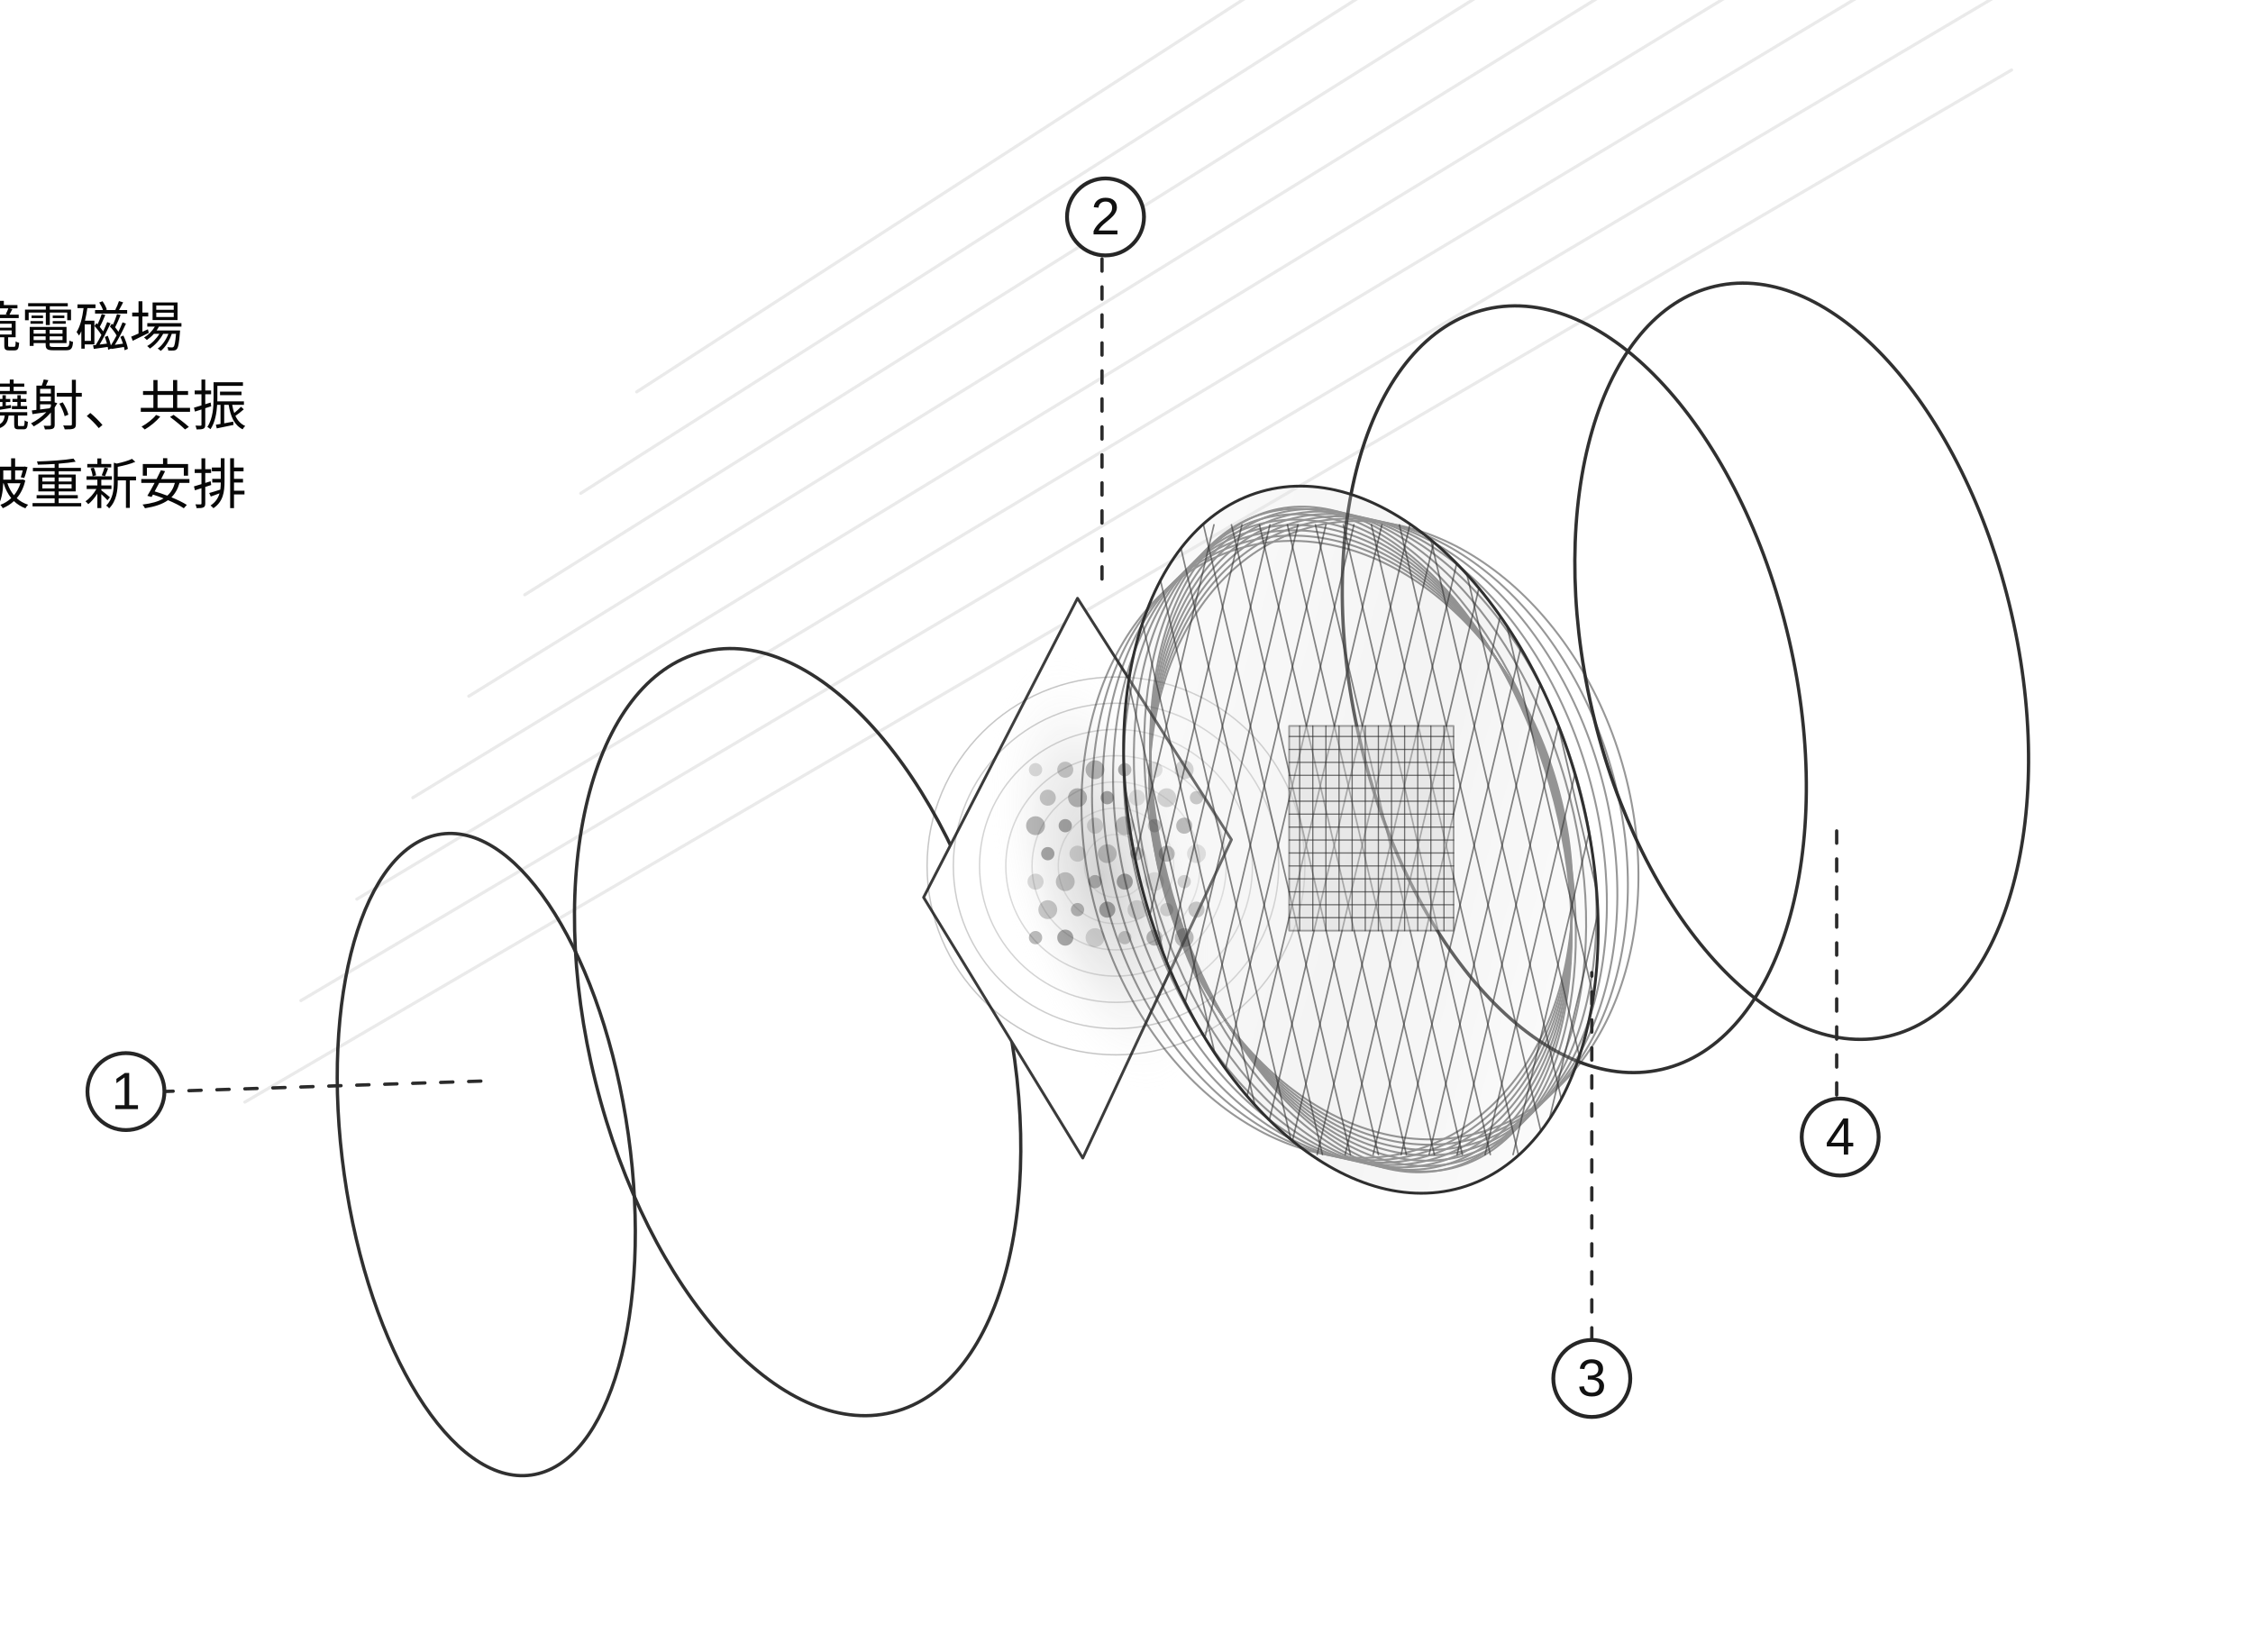
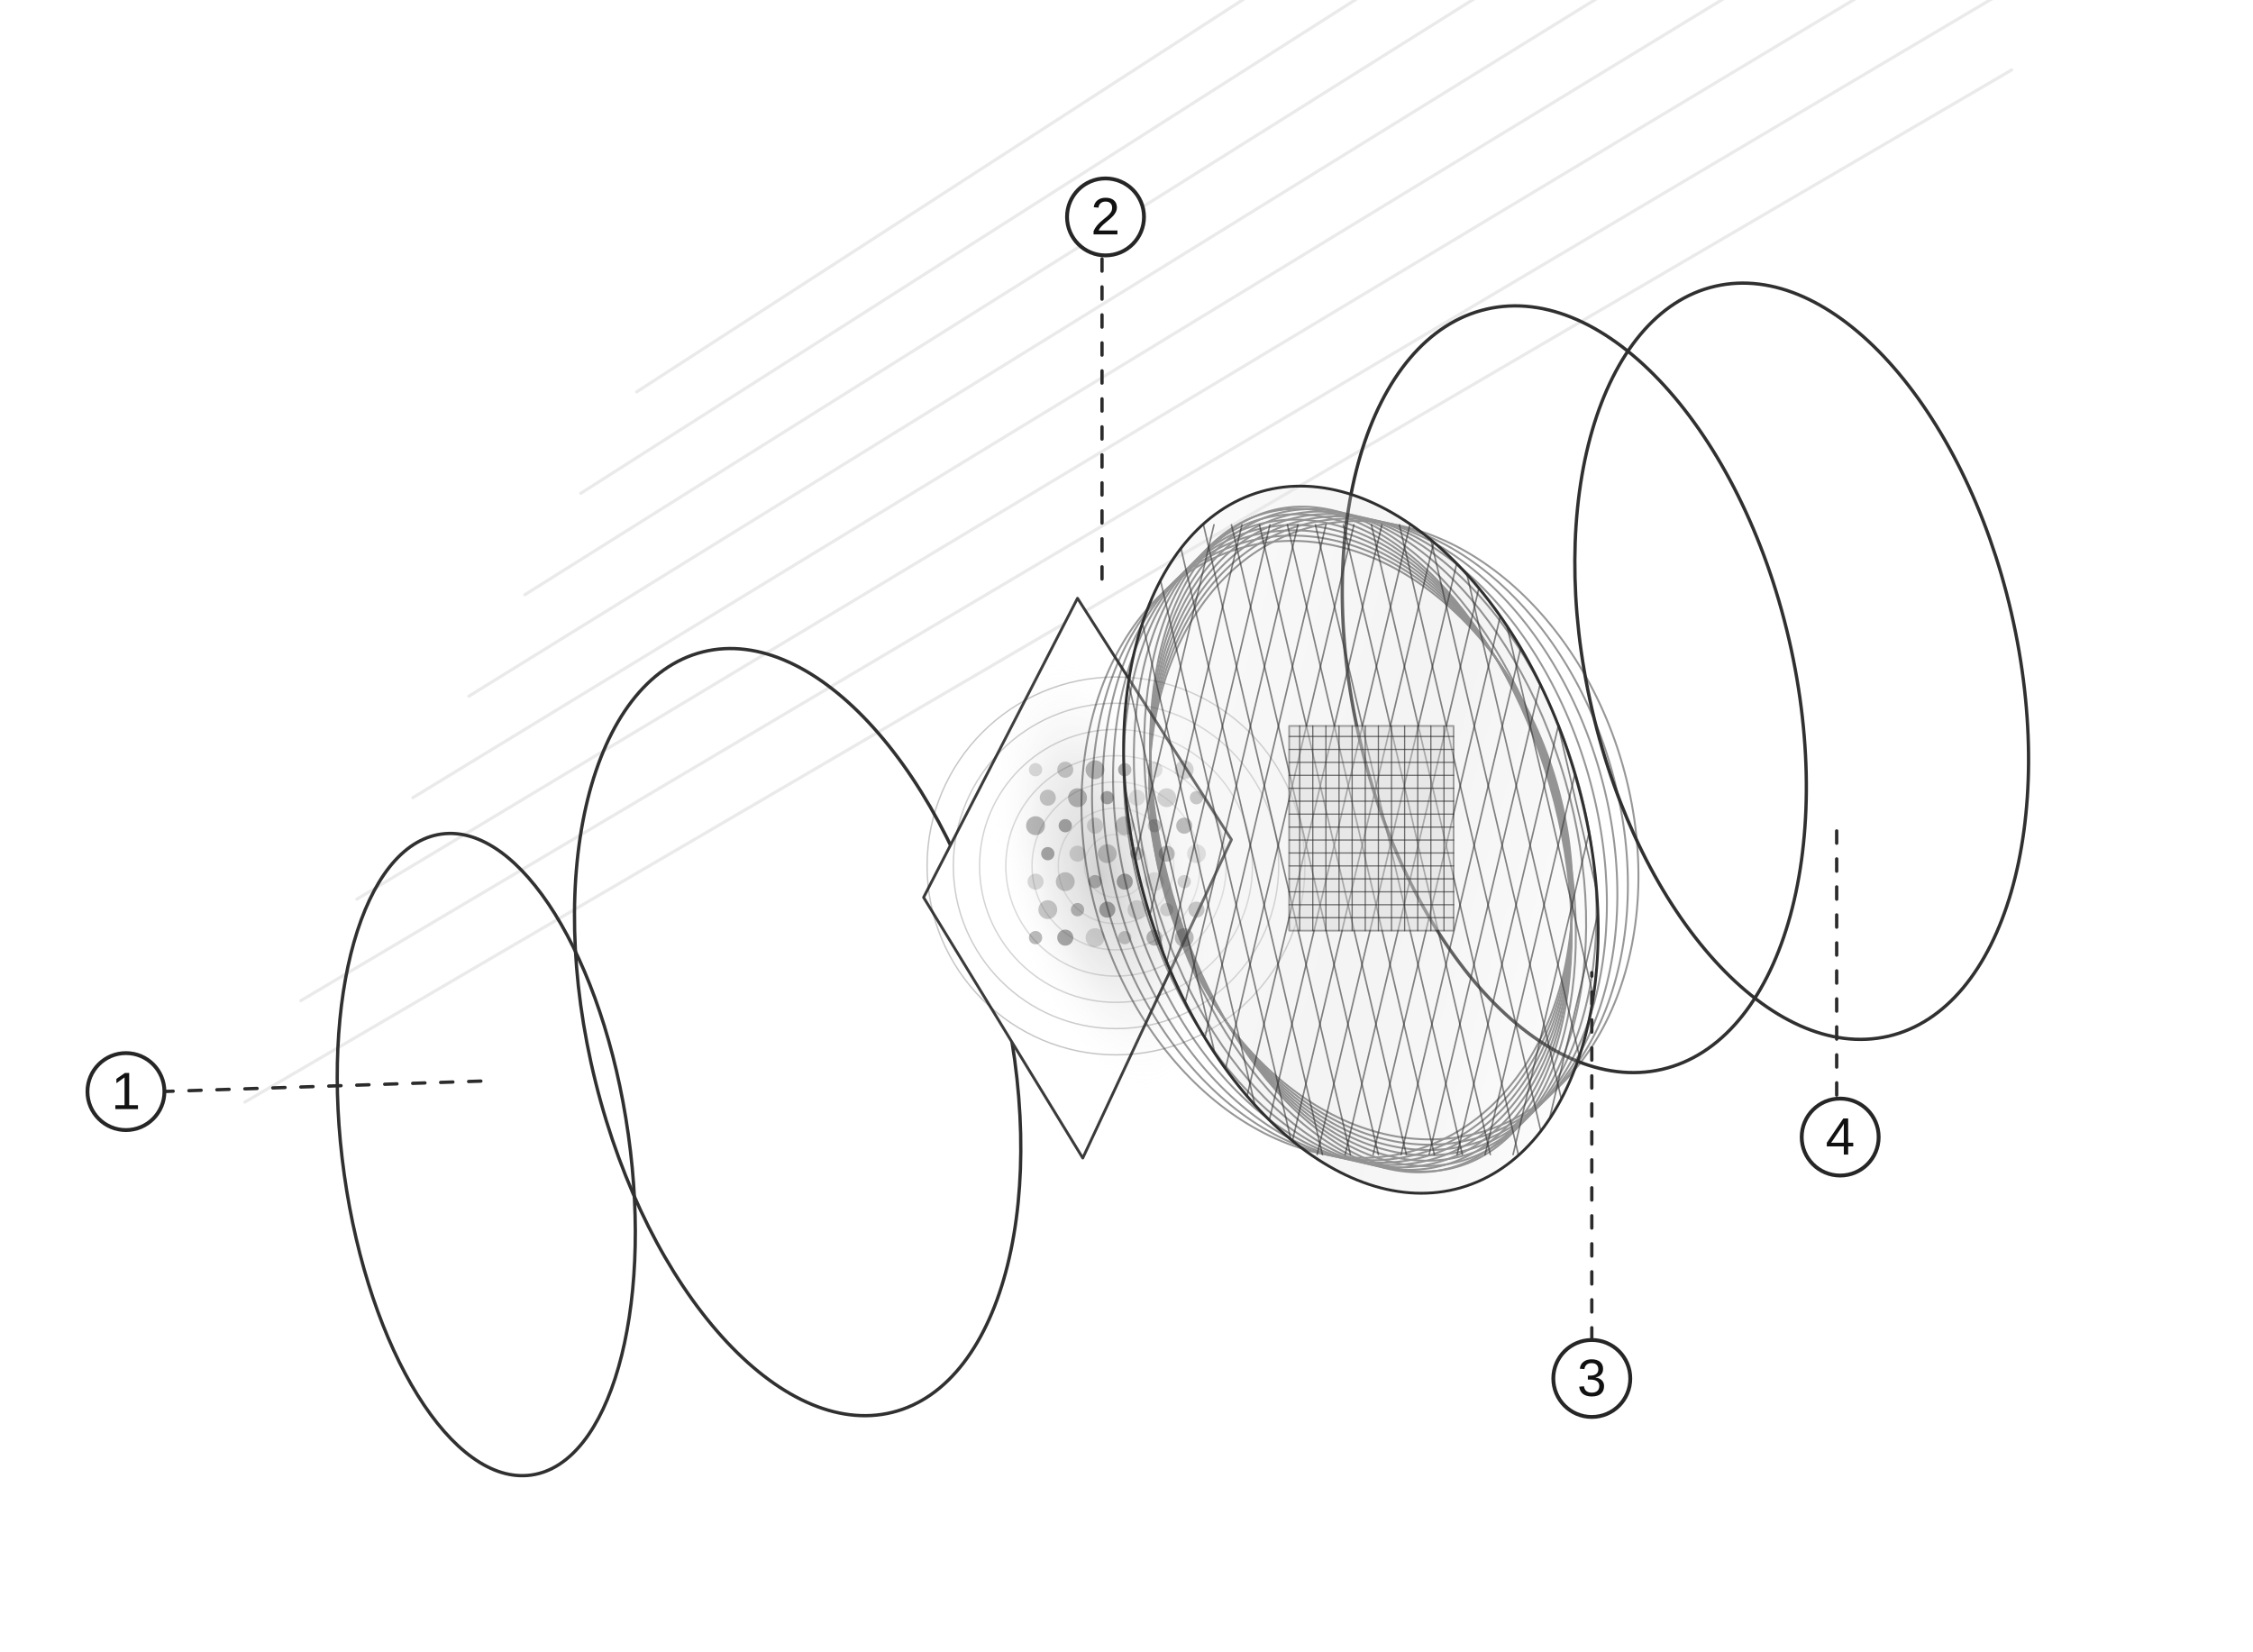
<svg xmlns="http://www.w3.org/2000/svg" width="1288" height="944" viewBox="760 60 1288 944">
  <defs>
    <clipPath id="meshClip">
      <ellipse cx="1538" cy="540" rx="128" ry="207" transform="rotate(-16 1538 540)" />
    </clipPath>
    <linearGradient id="softChip" x1="0" x2="1" y1="0" y2="1">
      <stop offset="0" stop-color="#f5f5f5" />
      <stop offset="0.55" stop-color="#d6d6d6" />
      <stop offset="1" stop-color="#ffffff" />
    </linearGradient>
    <radialGradient id="chipGhost" cx="50%" cy="50%" r="50%">
      <stop offset="0" stop-color="#444" stop-opacity="0.24" />
      <stop offset="0.5" stop-color="#777" stop-opacity="0.12" />
      <stop offset="1" stop-color="#fff" stop-opacity="0" />
    </radialGradient>
  </defs>
  <rect width="2048" height="1024" fill="#fff" />
-   <text x="125" y="140" font-family="-apple-system, BlinkMacSystemFont, 'PingFang TC', 'Noto Sans TC', 'Microsoft JhengHei', Arial, sans-serif" font-size="72" font-weight="400" fill="#070707">
-     <tspan x="125" dy="0">Lifetune 的分層結構</tspan>
-   </text>
-   <text x="126" y="206" font-family="-apple-system, BlinkMacSystemFont, 'PingFang TC', 'Noto Sans TC', 'Microsoft JhengHei', Arial, sans-serif" font-size="32" font-weight="700" fill="#070707">
-     <tspan x="126" dy="0">從電路板到黏著層，一層一層拆開看</tspan>
-   </text>
-   <text x="126" y="258" font-family="-apple-system, BlinkMacSystemFont, 'PingFang TC', 'Noto Sans TC', 'Microsoft JhengHei', Arial, sans-serif" font-size="31" font-weight="400" fill="#070707">
-     <tspan x="126" dy="0">Lifetune 以被動式矽晶共振結構為核心。當環境電磁場</tspan>
-     <tspan x="126" dy="45">接觸晶片表面的微米級蝕刻圖樣時，波會產生繞射、共振</tspan>
-     <tspan x="126" dy="45">與相位疊加等物理互動，使局部場的分佈方式被重新安排</tspan>
-     <tspan x="126" dy="45">——不需電源，也不影響設備原有的連線功能。</tspan>
-   </text>
-   <circle cx="168" cy="568" r="42" fill="#8e986a" />
-   <text x="168" y="587" text-anchor="middle" font-family="-apple-system, BlinkMacSystemFont, 'PingFang TC', 'Noto Sans TC', 'Microsoft JhengHei', Arial, sans-serif" font-size="62" font-weight="300" fill="#fff">1</text>
-   <text x="246" y="560" font-family="-apple-system, BlinkMacSystemFont, 'PingFang TC', 'Noto Sans TC', 'Microsoft JhengHei', Arial, sans-serif" font-size="30" font-weight="400" fill="#070707">
-     <tspan x="246" dy="0">PCB 印刷電路板</tspan>
-     <tspan x="246" dy="39">ENIG 化學鎳金處理</tspan>
-   </text>
-   <circle cx="168" cy="704" r="42" fill="#9aafa4" />
-   <text x="168" y="723" text-anchor="middle" font-family="-apple-system, BlinkMacSystemFont, 'PingFang TC', 'Noto Sans TC', 'Microsoft JhengHei', Arial, sans-serif" font-size="62" font-weight="300" fill="#fff">2</text>
-   <text x="246" y="713" font-family="-apple-system, BlinkMacSystemFont, 'PingFang TC', 'Noto Sans TC', 'Microsoft JhengHei', Arial, sans-serif" font-size="30" font-weight="400" fill="#070707">
-     <tspan x="246" dy="0">一顆 16S5G AIRES 矽晶圓共振晶片</tspan>
-   </text>
-   <circle cx="168" cy="831" r="42" fill="#a78376" />
-   <text x="168" y="850" text-anchor="middle" font-family="-apple-system, BlinkMacSystemFont, 'PingFang TC', 'Noto Sans TC', 'Microsoft JhengHei', Arial, sans-serif" font-size="62" font-weight="300" fill="#fff">3</text>
-   <text x="246" y="840" font-family="-apple-system, BlinkMacSystemFont, 'PingFang TC', 'Noto Sans TC', 'Microsoft JhengHei', Arial, sans-serif" font-size="30" font-weight="400" fill="#070707">
-     <tspan x="246" dy="0">Polymer 高分子聚合物</tspan>
-   </text>
-   <circle cx="168" cy="957" r="42" fill="#304346" />
-   <text x="168" y="976" text-anchor="middle" font-family="-apple-system, BlinkMacSystemFont, 'PingFang TC', 'Noto Sans TC', 'Microsoft JhengHei', Arial, sans-serif" font-size="62" font-weight="300" fill="#fff">4</text>
-   <text x="246" y="966" font-family="-apple-system, BlinkMacSystemFont, 'PingFang TC', 'Noto Sans TC', 'Microsoft JhengHei', Arial, sans-serif" font-size="30" font-weight="400" fill="#070707">
-     <tspan x="246" dy="0">黏著層</tspan>
-   </text>
  <g id="diagram" fill="none" stroke-linecap="round" stroke-linejoin="round">
    <g opacity="0.9">
      <line x1="900" y1="690" x2="1910" y2="100" stroke="#e8e8e8" stroke-width="1.8" />
      <line x1="932" y1="632" x2="1928" y2="42" stroke="#e8e8e8" stroke-width="1.8" />
      <line x1="964" y1="574" x2="1946" y2="-16" stroke="#e8e8e8" stroke-width="1.8" />
      <line x1="996" y1="516" x2="1964" y2="-74" stroke="#e8e8e8" stroke-width="1.8" />
      <line x1="1028" y1="458" x2="1982" y2="-132" stroke="#e8e8e8" stroke-width="1.8" />
      <line x1="1060" y1="400" x2="2000" y2="-190" stroke="#e8e8e8" stroke-width="1.8" />
      <line x1="1092" y1="342" x2="2018" y2="-248" stroke="#e8e8e8" stroke-width="1.8" />
      <line x1="1124" y1="284" x2="2036" y2="-306" stroke="#e8e8e8" stroke-width="1.8" />
    </g>
    <g stroke="#303030" stroke-width="1.9">
      <ellipse cx="1038" cy="720" rx="82" ry="185" transform="rotate(-8 1038 720)" />
      <ellipse cx="1216" cy="650" rx="119" ry="224" transform="rotate(-14 1216 650)" />
      <ellipse cx="1660" cy="454" rx="126" ry="223" transform="rotate(-13 1660 454)" />
      <ellipse cx="1790" cy="438" rx="123" ry="220" transform="rotate(-13 1790 438)" />
    </g>
    <path d="M1376 402 L1464 540 L1379 722 L1288 573 Z" fill="#fff" stroke="#3a3a3a" stroke-width="1.6" />
    <ellipse cx="1390" cy="560" rx="58" ry="130" fill="url(#chipGhost)" stroke="none" transform="rotate(-15 1390 560)" />
    <g opacity="0.9">
      <circle cx="1398" cy="555" r="18" fill="none" stroke="#151515" stroke-width="0.8" opacity="0.09" />
      <circle cx="1398" cy="555" r="33" fill="none" stroke="#151515" stroke-width="0.8" opacity="0.12" />
      <circle cx="1398" cy="555" r="48" fill="none" stroke="#151515" stroke-width="0.8" opacity="0.15" />
      <circle cx="1398" cy="555" r="63" fill="none" stroke="#151515" stroke-width="0.8" opacity="0.18" />
      <circle cx="1398" cy="555" r="78" fill="none" stroke="#151515" stroke-width="0.8" opacity="0.21" />
      <circle cx="1398" cy="555" r="93" fill="none" stroke="#151515" stroke-width="0.8" opacity="0.24" />
      <circle cx="1398" cy="555" r="108" fill="none" stroke="#151515" stroke-width="0.8" opacity="0.27" />
      <circle cx="1352" cy="500" r="3.8" fill="#1f1f1f" opacity="0.18" />
      <circle cx="1369" cy="500" r="4.6" fill="#1f1f1f" opacity="0.26" />
      <circle cx="1386" cy="500" r="5.4" fill="#1f1f1f" opacity="0.34" />
      <circle cx="1403" cy="500" r="3.8" fill="#1f1f1f" opacity="0.42" />
      <circle cx="1420" cy="500" r="4.6" fill="#1f1f1f" opacity="0.18" />
      <circle cx="1437" cy="500" r="5.4" fill="#1f1f1f" opacity="0.26" />
      <circle cx="1359" cy="516" r="4.6" fill="#1f1f1f" opacity="0.26" />
      <circle cx="1376" cy="516" r="5.4" fill="#1f1f1f" opacity="0.34" />
      <circle cx="1393" cy="516" r="3.8" fill="#1f1f1f" opacity="0.42" />
      <circle cx="1410" cy="516" r="4.6" fill="#1f1f1f" opacity="0.18" />
      <circle cx="1427" cy="516" r="5.4" fill="#1f1f1f" opacity="0.26" />
      <circle cx="1444" cy="516" r="3.8" fill="#1f1f1f" opacity="0.34" />
      <circle cx="1352" cy="532" r="5.4" fill="#1f1f1f" opacity="0.34" />
      <circle cx="1369" cy="532" r="3.8" fill="#1f1f1f" opacity="0.42" />
      <circle cx="1386" cy="532" r="4.6" fill="#1f1f1f" opacity="0.18" />
      <circle cx="1403" cy="532" r="5.4" fill="#1f1f1f" opacity="0.26" />
      <circle cx="1420" cy="532" r="3.8" fill="#1f1f1f" opacity="0.34" />
      <circle cx="1437" cy="532" r="4.6" fill="#1f1f1f" opacity="0.42" />
      <circle cx="1359" cy="548" r="3.8" fill="#1f1f1f" opacity="0.42" />
      <circle cx="1376" cy="548" r="4.6" fill="#1f1f1f" opacity="0.18" />
      <circle cx="1393" cy="548" r="5.4" fill="#1f1f1f" opacity="0.26" />
      <circle cx="1410" cy="548" r="3.8" fill="#1f1f1f" opacity="0.34" />
      <circle cx="1427" cy="548" r="4.6" fill="#1f1f1f" opacity="0.42" />
      <circle cx="1444" cy="548" r="5.4" fill="#1f1f1f" opacity="0.18" />
      <circle cx="1352" cy="564" r="4.6" fill="#1f1f1f" opacity="0.18" />
      <circle cx="1369" cy="564" r="5.4" fill="#1f1f1f" opacity="0.26" />
      <circle cx="1386" cy="564" r="3.8" fill="#1f1f1f" opacity="0.34" />
      <circle cx="1403" cy="564" r="4.6" fill="#1f1f1f" opacity="0.42" />
      <circle cx="1420" cy="564" r="5.4" fill="#1f1f1f" opacity="0.18" />
      <circle cx="1437" cy="564" r="3.8" fill="#1f1f1f" opacity="0.26" />
      <circle cx="1359" cy="580" r="5.4" fill="#1f1f1f" opacity="0.26" />
      <circle cx="1376" cy="580" r="3.8" fill="#1f1f1f" opacity="0.34" />
      <circle cx="1393" cy="580" r="4.6" fill="#1f1f1f" opacity="0.42" />
      <circle cx="1410" cy="580" r="5.4" fill="#1f1f1f" opacity="0.18" />
      <circle cx="1427" cy="580" r="3.8" fill="#1f1f1f" opacity="0.26" />
      <circle cx="1444" cy="580" r="4.6" fill="#1f1f1f" opacity="0.34" />
      <circle cx="1352" cy="596" r="3.8" fill="#1f1f1f" opacity="0.34" />
      <circle cx="1369" cy="596" r="4.6" fill="#1f1f1f" opacity="0.42" />
      <circle cx="1386" cy="596" r="5.4" fill="#1f1f1f" opacity="0.18" />
      <circle cx="1403" cy="596" r="3.8" fill="#1f1f1f" opacity="0.26" />
      <circle cx="1420" cy="596" r="4.6" fill="#1f1f1f" opacity="0.34" />
      <circle cx="1437" cy="596" r="5.4" fill="#1f1f1f" opacity="0.42" />
    </g>
    <g clip-path="url(#meshClip)">
      <ellipse cx="1538" cy="540" rx="128" ry="207" fill="url(#softChip)" opacity="0.28" transform="rotate(-16 1538 540)" />
      <line x1="1288" y1="360" x2="1372" y2="720" stroke="#373737" stroke-width="0.9" opacity="0.62" />
      <line x1="1790" y1="360" x2="1705" y2="720" stroke="#373737" stroke-width="0.9" opacity="0.62" />
      <line x1="1304" y1="360" x2="1388" y2="720" stroke="#373737" stroke-width="0.9" opacity="0.62" />
      <line x1="1774" y1="360" x2="1689" y2="720" stroke="#373737" stroke-width="0.9" opacity="0.62" />
      <line x1="1320" y1="360" x2="1404" y2="720" stroke="#373737" stroke-width="0.9" opacity="0.62" />
      <line x1="1758" y1="360" x2="1673" y2="720" stroke="#373737" stroke-width="0.9" opacity="0.62" />
      <line x1="1336" y1="360" x2="1420" y2="720" stroke="#373737" stroke-width="0.9" opacity="0.62" />
      <line x1="1742" y1="360" x2="1657" y2="720" stroke="#373737" stroke-width="0.9" opacity="0.62" />
      <line x1="1352" y1="360" x2="1436" y2="720" stroke="#373737" stroke-width="0.9" opacity="0.62" />
      <line x1="1726" y1="360" x2="1641" y2="720" stroke="#373737" stroke-width="0.9" opacity="0.62" />
      <line x1="1368" y1="360" x2="1452" y2="720" stroke="#373737" stroke-width="0.9" opacity="0.62" />
      <line x1="1710" y1="360" x2="1625" y2="720" stroke="#373737" stroke-width="0.9" opacity="0.62" />
      <line x1="1384" y1="360" x2="1468" y2="720" stroke="#373737" stroke-width="0.9" opacity="0.62" />
      <line x1="1694" y1="360" x2="1609" y2="720" stroke="#373737" stroke-width="0.9" opacity="0.62" />
      <line x1="1400" y1="360" x2="1484" y2="720" stroke="#373737" stroke-width="0.9" opacity="0.62" />
      <line x1="1678" y1="360" x2="1593" y2="720" stroke="#373737" stroke-width="0.9" opacity="0.62" />
      <line x1="1416" y1="360" x2="1500" y2="720" stroke="#373737" stroke-width="0.9" opacity="0.62" />
      <line x1="1662" y1="360" x2="1577" y2="720" stroke="#373737" stroke-width="0.9" opacity="0.62" />
      <line x1="1432" y1="360" x2="1516" y2="720" stroke="#373737" stroke-width="0.9" opacity="0.62" />
      <line x1="1646" y1="360" x2="1561" y2="720" stroke="#373737" stroke-width="0.9" opacity="0.62" />
      <line x1="1448" y1="360" x2="1532" y2="720" stroke="#373737" stroke-width="0.9" opacity="0.62" />
      <line x1="1630" y1="360" x2="1545" y2="720" stroke="#373737" stroke-width="0.9" opacity="0.62" />
      <line x1="1464" y1="360" x2="1548" y2="720" stroke="#373737" stroke-width="0.9" opacity="0.62" />
      <line x1="1614" y1="360" x2="1529" y2="720" stroke="#373737" stroke-width="0.9" opacity="0.62" />
      <line x1="1480" y1="360" x2="1564" y2="720" stroke="#373737" stroke-width="0.9" opacity="0.62" />
      <line x1="1598" y1="360" x2="1513" y2="720" stroke="#373737" stroke-width="0.9" opacity="0.62" />
      <line x1="1496" y1="360" x2="1580" y2="720" stroke="#373737" stroke-width="0.9" opacity="0.62" />
      <line x1="1582" y1="360" x2="1497" y2="720" stroke="#373737" stroke-width="0.9" opacity="0.62" />
      <line x1="1512" y1="360" x2="1596" y2="720" stroke="#373737" stroke-width="0.9" opacity="0.62" />
      <line x1="1566" y1="360" x2="1481" y2="720" stroke="#373737" stroke-width="0.9" opacity="0.62" />
      <line x1="1528" y1="360" x2="1612" y2="720" stroke="#373737" stroke-width="0.9" opacity="0.62" />
      <line x1="1550" y1="360" x2="1465" y2="720" stroke="#373737" stroke-width="0.9" opacity="0.62" />
      <line x1="1544" y1="360" x2="1628" y2="720" stroke="#373737" stroke-width="0.9" opacity="0.62" />
      <line x1="1534" y1="360" x2="1449" y2="720" stroke="#373737" stroke-width="0.9" opacity="0.62" />
      <line x1="1560" y1="360" x2="1644" y2="720" stroke="#373737" stroke-width="0.9" opacity="0.62" />
      <line x1="1518" y1="360" x2="1433" y2="720" stroke="#373737" stroke-width="0.9" opacity="0.62" />
      <line x1="1576" y1="360" x2="1660" y2="720" stroke="#373737" stroke-width="0.9" opacity="0.62" />
      <line x1="1502" y1="360" x2="1417" y2="720" stroke="#373737" stroke-width="0.9" opacity="0.62" />
      <line x1="1592" y1="360" x2="1676" y2="720" stroke="#373737" stroke-width="0.9" opacity="0.62" />
      <line x1="1486" y1="360" x2="1401" y2="720" stroke="#373737" stroke-width="0.9" opacity="0.62" />
      <line x1="1608" y1="360" x2="1692" y2="720" stroke="#373737" stroke-width="0.9" opacity="0.62" />
      <line x1="1470" y1="360" x2="1385" y2="720" stroke="#373737" stroke-width="0.9" opacity="0.62" />
      <line x1="1624" y1="360" x2="1708" y2="720" stroke="#373737" stroke-width="0.9" opacity="0.62" />
      <line x1="1454" y1="360" x2="1369" y2="720" stroke="#373737" stroke-width="0.9" opacity="0.62" />
      <rect x="1497" y="475" width="94" height="117" fill="#d7d7d7" opacity="0.46" stroke="#303030" stroke-width="1" />
      <line x1="1503" y1="475" x2="1503" y2="592" stroke="#282828" stroke-width="0.7" opacity="0.64" />
      <line x1="1510.5" y1="475" x2="1510.5" y2="592" stroke="#282828" stroke-width="0.7" opacity="0.64" />
      <line x1="1518" y1="475" x2="1518" y2="592" stroke="#282828" stroke-width="0.7" opacity="0.64" />
      <line x1="1525.5" y1="475" x2="1525.5" y2="592" stroke="#282828" stroke-width="0.7" opacity="0.64" />
      <line x1="1533" y1="475" x2="1533" y2="592" stroke="#282828" stroke-width="0.7" opacity="0.64" />
      <line x1="1540.5" y1="475" x2="1540.5" y2="592" stroke="#282828" stroke-width="0.7" opacity="0.64" />
      <line x1="1548" y1="475" x2="1548" y2="592" stroke="#282828" stroke-width="0.7" opacity="0.64" />
      <line x1="1555.5" y1="475" x2="1555.5" y2="592" stroke="#282828" stroke-width="0.7" opacity="0.64" />
      <line x1="1563" y1="475" x2="1563" y2="592" stroke="#282828" stroke-width="0.7" opacity="0.64" />
      <line x1="1570.5" y1="475" x2="1570.5" y2="592" stroke="#282828" stroke-width="0.7" opacity="0.64" />
      <line x1="1578" y1="475" x2="1578" y2="592" stroke="#282828" stroke-width="0.7" opacity="0.64" />
      <line x1="1585.5" y1="475" x2="1585.5" y2="592" stroke="#282828" stroke-width="0.7" opacity="0.64" />
      <line x1="1497" y1="481" x2="1591" y2="481" stroke="#282828" stroke-width="0.7" opacity="0.64" />
      <line x1="1497" y1="488.4" x2="1591" y2="488.4" stroke="#282828" stroke-width="0.7" opacity="0.64" />
      <line x1="1497" y1="495.8" x2="1591" y2="495.8" stroke="#282828" stroke-width="0.7" opacity="0.64" />
      <line x1="1497" y1="503.2" x2="1591" y2="503.2" stroke="#282828" stroke-width="0.7" opacity="0.64" />
      <line x1="1497" y1="510.6" x2="1591" y2="510.6" stroke="#282828" stroke-width="0.7" opacity="0.64" />
      <line x1="1497" y1="518" x2="1591" y2="518" stroke="#282828" stroke-width="0.7" opacity="0.64" />
      <line x1="1497" y1="525.4" x2="1591" y2="525.4" stroke="#282828" stroke-width="0.7" opacity="0.64" />
      <line x1="1497" y1="532.8" x2="1591" y2="532.8" stroke="#282828" stroke-width="0.7" opacity="0.64" />
      <line x1="1497" y1="540.2" x2="1591" y2="540.2" stroke="#282828" stroke-width="0.7" opacity="0.64" />
      <line x1="1497" y1="547.6" x2="1591" y2="547.6" stroke="#282828" stroke-width="0.7" opacity="0.64" />
      <line x1="1497" y1="555" x2="1591" y2="555" stroke="#282828" stroke-width="0.7" opacity="0.64" />
      <line x1="1497" y1="562.4" x2="1591" y2="562.4" stroke="#282828" stroke-width="0.7" opacity="0.64" />
      <line x1="1497" y1="569.8" x2="1591" y2="569.8" stroke="#282828" stroke-width="0.7" opacity="0.64" />
      <line x1="1497" y1="577.2" x2="1591" y2="577.2" stroke="#282828" stroke-width="0.7" opacity="0.64" />
      <line x1="1497" y1="584.6" x2="1591" y2="584.6" stroke="#282828" stroke-width="0.7" opacity="0.64" />
    </g>
    <ellipse cx="1538" cy="540" rx="128" ry="207" stroke="#2f2f2f" stroke-width="1.6" transform="rotate(-16 1538 540)" />
    <g opacity="0.5">
      <ellipse cx="1538" cy="540" rx="136.64" ry="179.2" fill="none" stroke="#2f2f2f" stroke-width="1.1" transform="rotate(-16 1538 540) translate(-20.16 0)" />
      <ellipse cx="1538" cy="540" rx="132.9" ry="181.75" fill="none" stroke="#2f2f2f" stroke-width="1.1" transform="rotate(-16 1538 540) translate(-17.1 0)" />
      <ellipse cx="1538" cy="540" rx="129.16" ry="184.3" fill="none" stroke="#2f2f2f" stroke-width="1.1" transform="rotate(-16 1538 540) translate(-14.04 0)" />
      <ellipse cx="1538" cy="540" rx="125.42" ry="186.85" fill="none" stroke="#2f2f2f" stroke-width="1.1" transform="rotate(-16 1538 540) translate(-10.98 0)" />
      <ellipse cx="1538" cy="540" rx="121.68" ry="189.4" fill="none" stroke="#2f2f2f" stroke-width="1.1" transform="rotate(-16 1538 540) translate(-7.92 0)" />
      <ellipse cx="1538" cy="540" rx="117.94" ry="191.95" fill="none" stroke="#2f2f2f" stroke-width="1.1" transform="rotate(-16 1538 540) translate(-4.86 0)" />
      <ellipse cx="1538" cy="540" rx="114.2" ry="194.5" fill="none" stroke="#2f2f2f" stroke-width="1.1" transform="rotate(-16 1538 540) translate(-1.8 0)" />
      <ellipse cx="1538" cy="540" rx="113.54" ry="194.95" fill="none" stroke="#2f2f2f" stroke-width="1.1" transform="rotate(-16 1538 540) translate(1.26 0)" />
      <ellipse cx="1538" cy="540" rx="117.28" ry="192.4" fill="none" stroke="#2f2f2f" stroke-width="1.1" transform="rotate(-16 1538 540) translate(4.32 0)" />
      <ellipse cx="1538" cy="540" rx="121.02" ry="189.85" fill="none" stroke="#2f2f2f" stroke-width="1.1" transform="rotate(-16 1538 540) translate(7.38 0)" />
      <ellipse cx="1538" cy="540" rx="124.76" ry="187.3" fill="none" stroke="#2f2f2f" stroke-width="1.1" transform="rotate(-16 1538 540) translate(10.44 0)" />
      <ellipse cx="1538" cy="540" rx="128.5" ry="184.75" fill="none" stroke="#2f2f2f" stroke-width="1.1" transform="rotate(-16 1538 540) translate(13.5 0)" />
      <ellipse cx="1538" cy="540" rx="132.24" ry="182.2" fill="none" stroke="#2f2f2f" stroke-width="1.1" transform="rotate(-16 1538 540) translate(16.56 0)" />
      <ellipse cx="1538" cy="540" rx="135.98" ry="179.65" fill="none" stroke="#2f2f2f" stroke-width="1.1" transform="rotate(-16 1538 540) translate(19.62 0)" />
    </g>
    <g stroke="#2b2b2b" stroke-width="1.9" stroke-dasharray="7 9">
      <line x1="852" y1="684" x2="1035" y2="678" />
      <line x1="1390" y1="208" x2="1390" y2="391" />
      <line x1="1810" y1="686" x2="1810" y2="528" />
      <line x1="1670" y1="826" x2="1670" y2="616" />
    </g>
    <circle cx="832" cy="684" r="22" fill="#fff" stroke="#262626" stroke-width="2.2" />
    <text x="832" y="694" text-anchor="middle" font-family="-apple-system, BlinkMacSystemFont, 'PingFang TC', 'Noto Sans TC', 'Microsoft JhengHei', Arial, sans-serif" font-size="30" font-weight="400" fill="#111">1</text>
    <circle cx="1392" cy="184" r="22" fill="#fff" stroke="#262626" stroke-width="2.2" />
    <text x="1392" y="194" text-anchor="middle" font-family="-apple-system, BlinkMacSystemFont, 'PingFang TC', 'Noto Sans TC', 'Microsoft JhengHei', Arial, sans-serif" font-size="30" font-weight="400" fill="#111">2</text>
    <circle cx="1812" cy="710" r="22" fill="#fff" stroke="#262626" stroke-width="2.2" />
    <text x="1812" y="720" text-anchor="middle" font-family="-apple-system, BlinkMacSystemFont, 'PingFang TC', 'Noto Sans TC', 'Microsoft JhengHei', Arial, sans-serif" font-size="30" font-weight="400" fill="#111">4</text>
    <circle cx="1670" cy="848" r="22" fill="#fff" stroke="#262626" stroke-width="2.2" />
    <text x="1670" y="858" text-anchor="middle" font-family="-apple-system, BlinkMacSystemFont, 'PingFang TC', 'Noto Sans TC', 'Microsoft JhengHei', Arial, sans-serif" font-size="30" font-weight="400" fill="#111">3</text>
  </g>
</svg>
